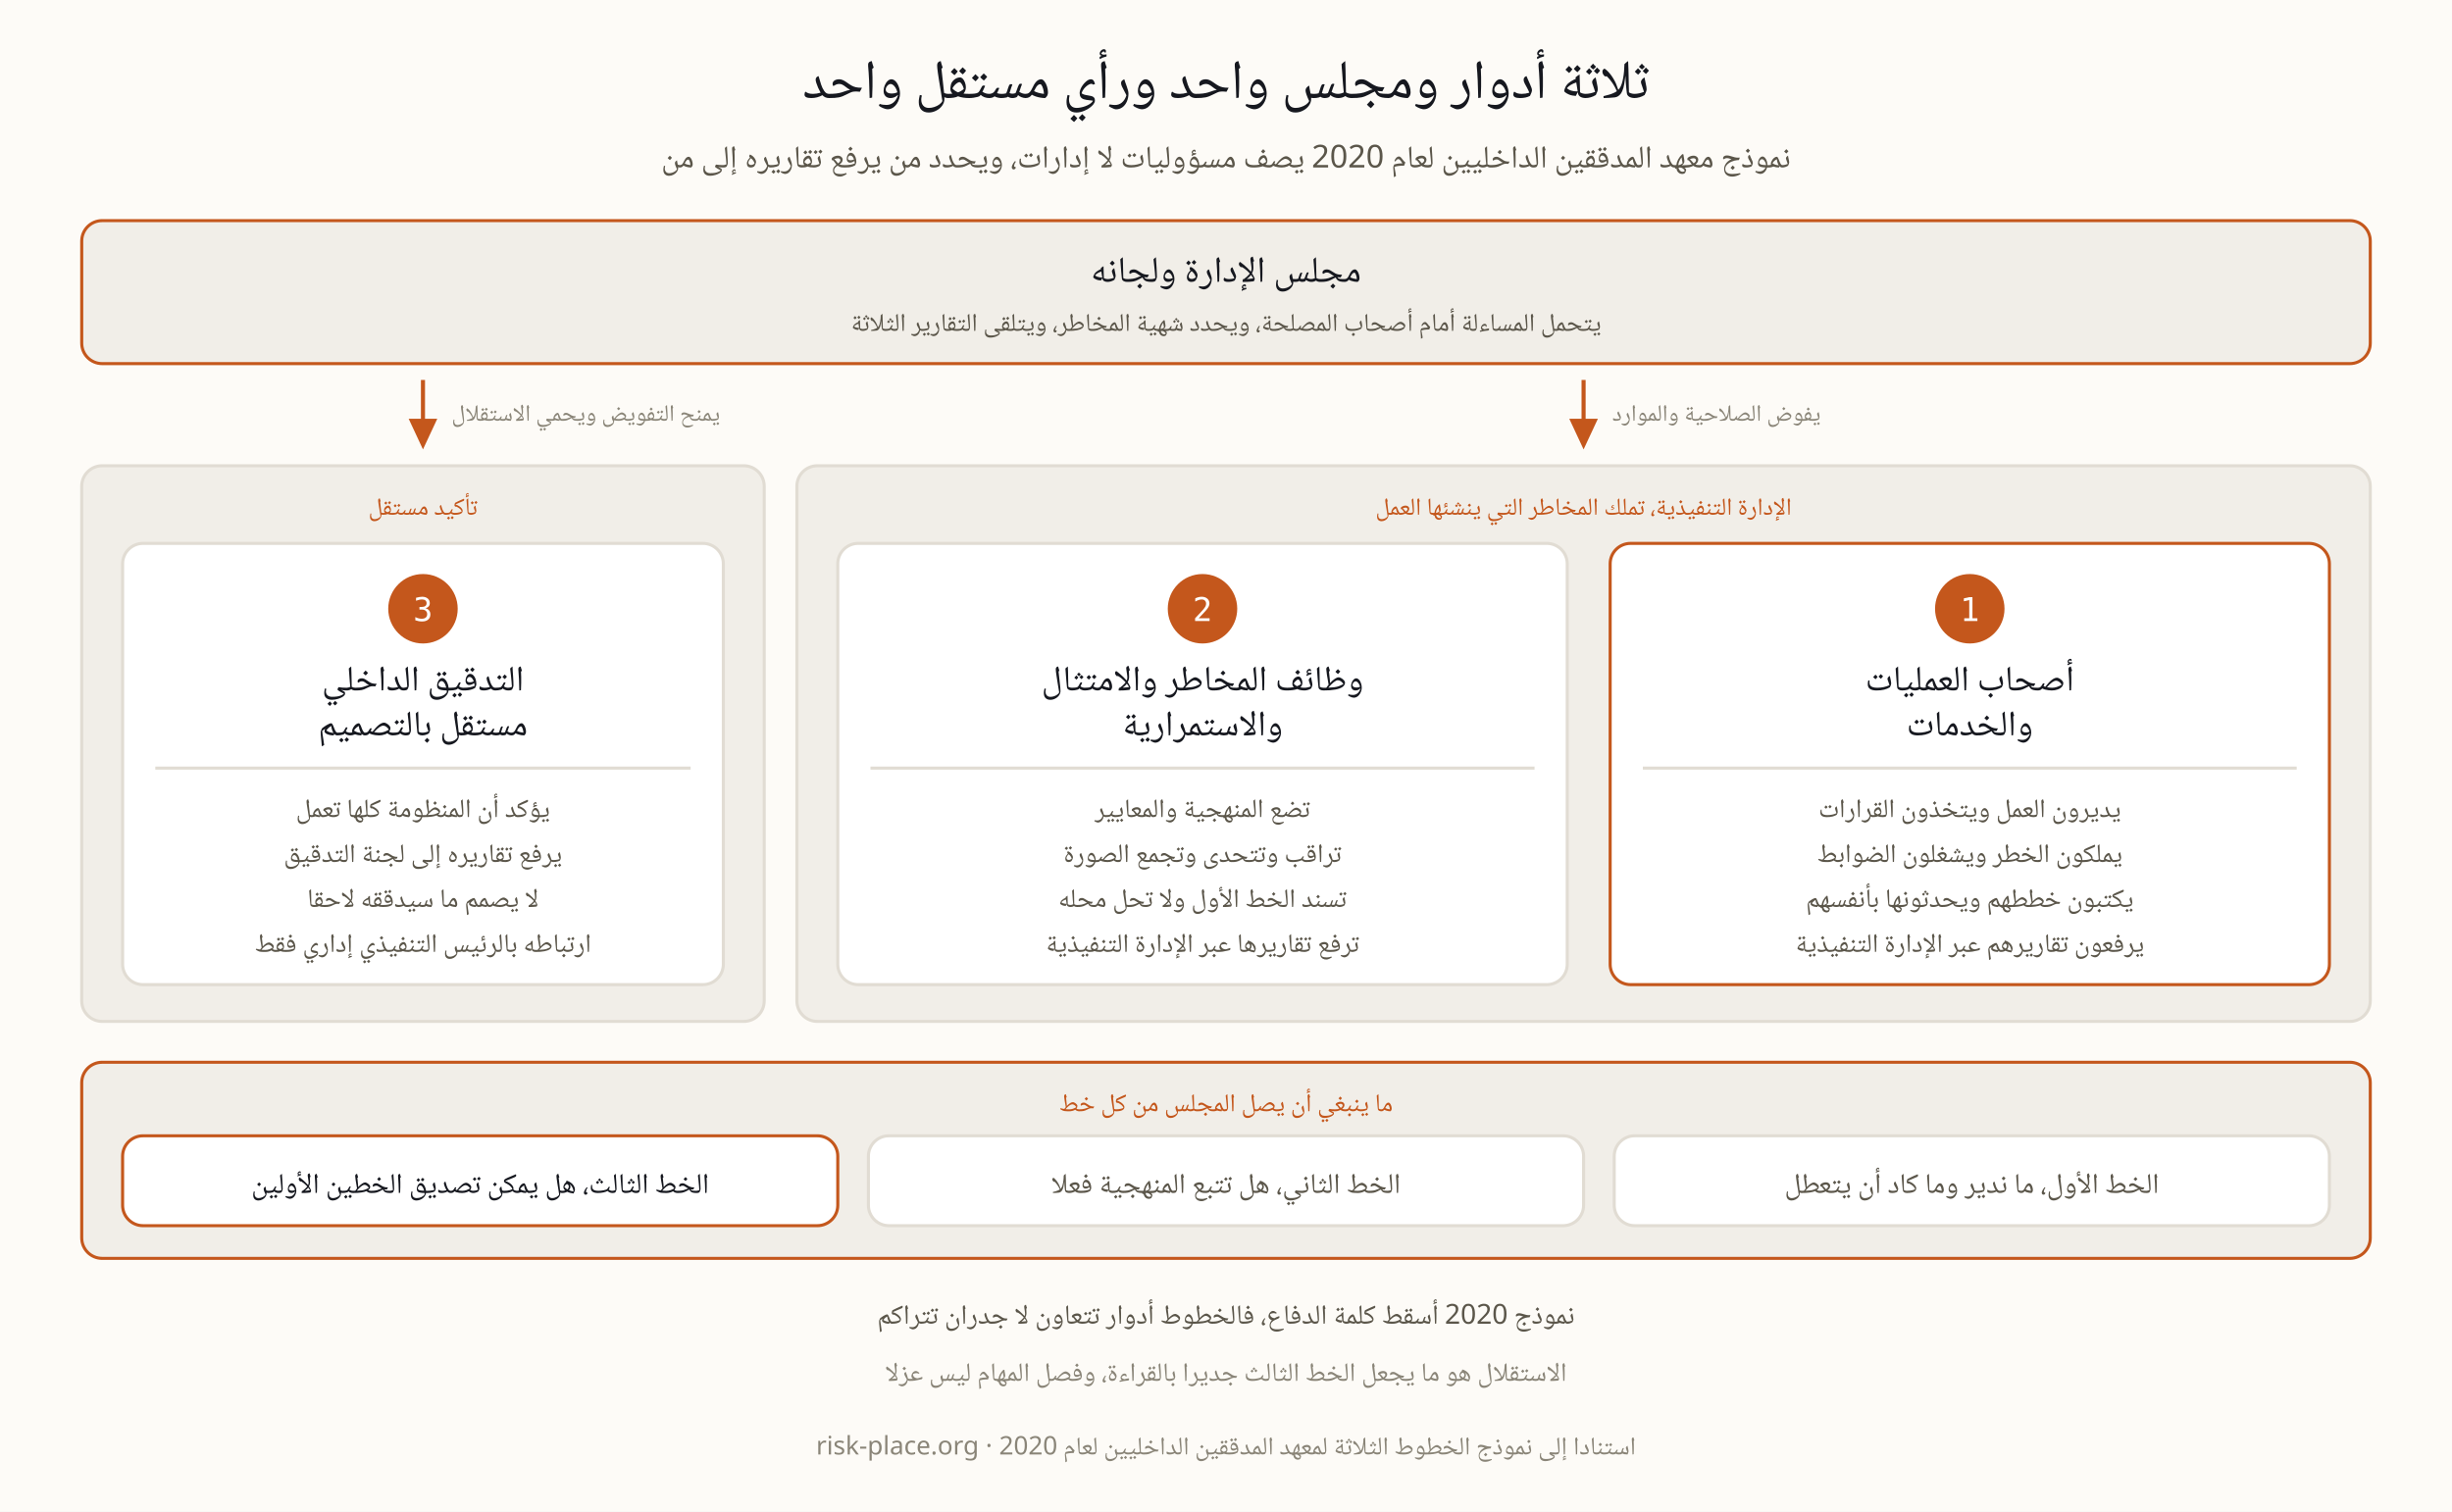
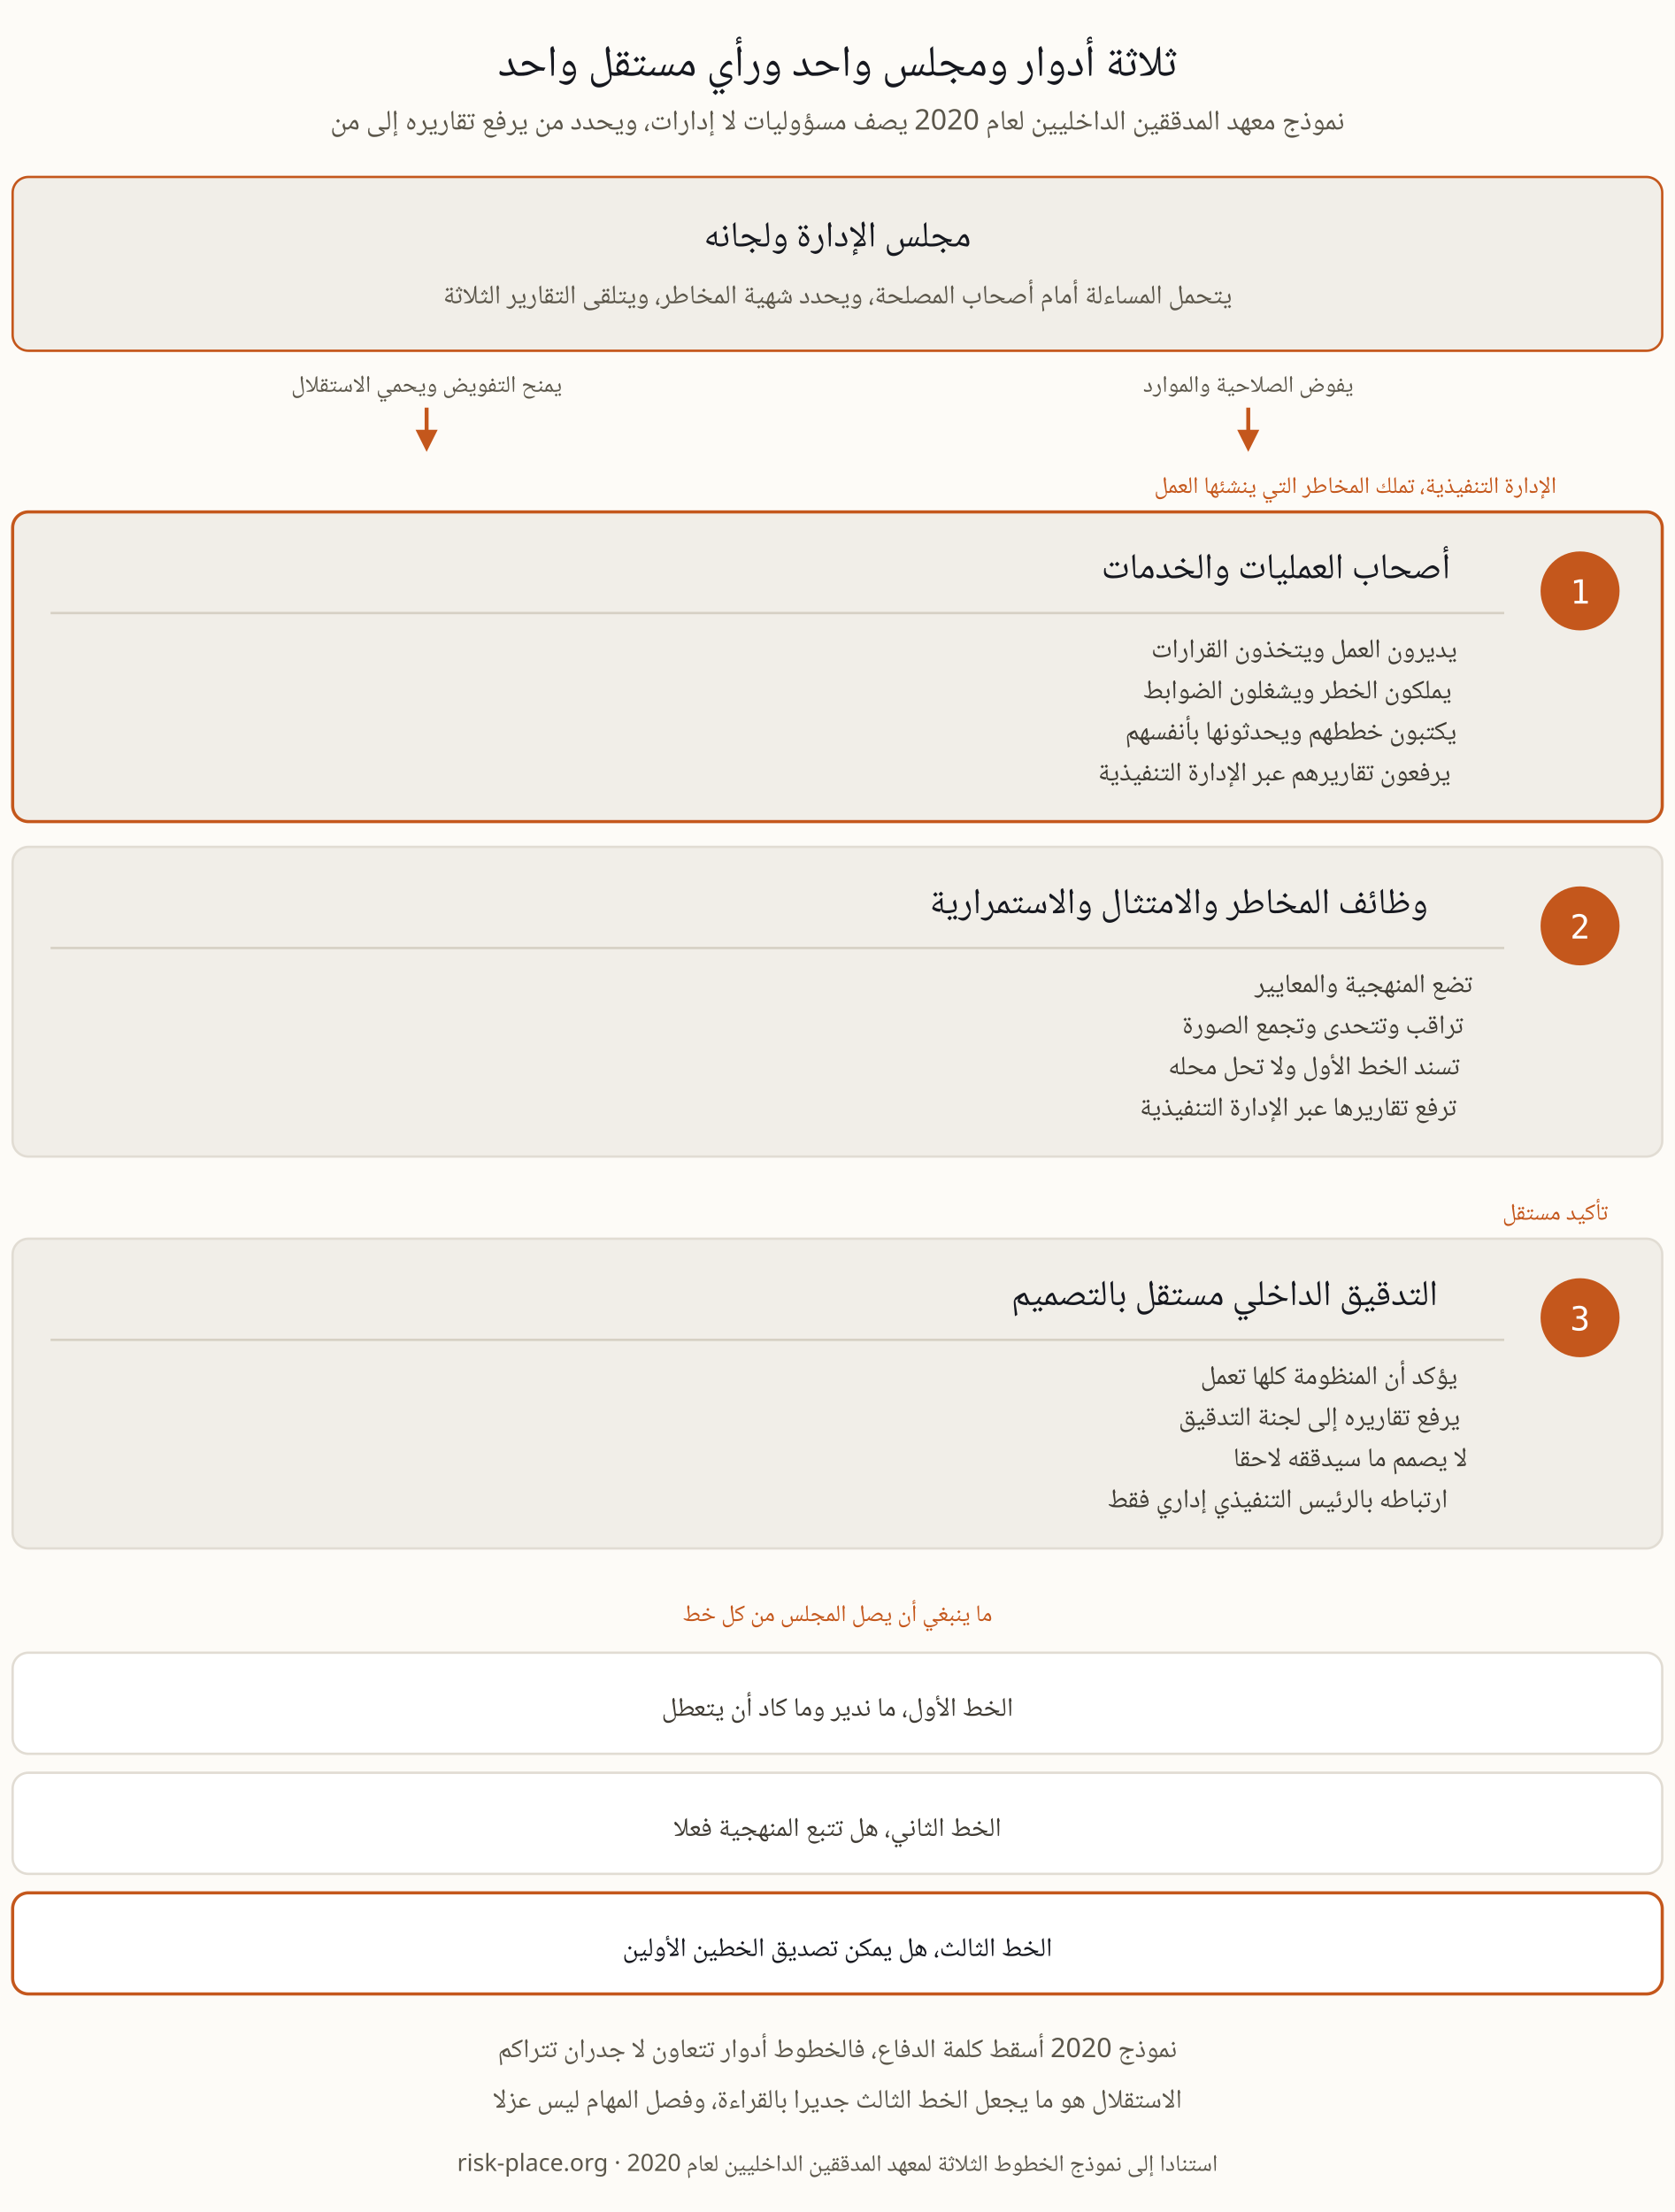
- <svg xmlns="http://www.w3.org/2000/svg" viewBox="0 0 1200 740" width="1200" height="740" direction="rtl" role="img" aria-label="نموذج الخطوط الثلاثة، مجلس الإدارة والإدارة التنفيذية بخطيها الأول والثاني والتدقيق الداخلي كتأكيد مستقل، مع بيان من يرفع تقاريره إلى من">
-   <rect x="0" y="0" width="1200" height="740" fill="#FDFBF7" />
-   <text x="600" y="48" text-anchor="middle" direction="rtl" font-family="'Noto Naskh Arabic','Segoe UI',Tahoma,serif" font-size="27" fill="#16181F">ثلاثة أدوار ومجلس واحد ورأي مستقل واحد</text>
-   <text x="600" y="82" text-anchor="middle" direction="rtl" font-family="'Noto Naskh Arabic','Segoe UI',Tahoma,serif" font-size="15.5" fill="#5B564A">نموذج معهد المدققين الداخليين لعام 2020 يصف مسؤوليات لا إدارات، ويحدد من يرفع تقاريره إلى من</text>
-   <rect x="40" y="108" width="1120" height="70" rx="10" fill="#F1EEE8" stroke="#C4571C" stroke-width="1.5" />
-   <text x="600" y="138" text-anchor="middle" direction="rtl" font-family="'Noto Naskh Arabic','Segoe UI',Tahoma,serif" font-size="18" fill="#16181F">مجلس الإدارة ولجانه</text>
-   <text x="600" y="162" text-anchor="middle" direction="rtl" font-family="'Noto Naskh Arabic','Segoe UI',Tahoma,serif" font-size="12.5" fill="#5B564A">يتحمل المساءلة أمام أصحاب المصلحة، ويحدد شهية المخاطر، ويتلقى التقارير الثلاثة</text>
-   <line x1="775" y1="186" x2="775" y2="206" stroke="#C4571C" stroke-width="2" />
-   <polygon points="782,205 775,220 768,205" fill="#C4571C" />
-   <text x="789" y="206" text-anchor="end" direction="rtl" font-family="'Noto Naskh Arabic','Segoe UI',Tahoma,serif" font-size="11.5" fill="#8A8578">يفوض الصلاحية والموارد</text>
-   <line x1="207" y1="186" x2="207" y2="206" stroke="#C4571C" stroke-width="2" />
-   <polygon points="214,205 207,220 200,205" fill="#C4571C" />
-   <text x="221" y="206" text-anchor="end" direction="rtl" font-family="'Noto Naskh Arabic','Segoe UI',Tahoma,serif" font-size="11.5" fill="#8A8578">يمنح التفويض ويحمي الاستقلال</text>
-   <rect x="390" y="228" width="770" height="272" rx="10" fill="#F1EEE8" stroke="#E1DCD3" stroke-width="1.5" />
-   <text x="775" y="252" text-anchor="middle" direction="rtl" font-family="'Noto Naskh Arabic','Segoe UI',Tahoma,serif" font-size="12" fill="#C4571C">الإدارة التنفيذية، تملك المخاطر التي ينشئها العمل</text>
-   <rect x="40" y="228" width="334" height="272" rx="10" fill="#F1EEE8" stroke="#E1DCD3" stroke-width="1.5" />
-   <text x="207" y="252" text-anchor="middle" direction="rtl" font-family="'Noto Naskh Arabic','Segoe UI',Tahoma,serif" font-size="12" fill="#C4571C">تأكيد مستقل</text>
-   <rect x="788" y="266" width="352" height="216" rx="10" fill="#FFFFFF" stroke="#C4571C" stroke-width="1.5" />
-   <circle cx="964" cy="298" r="17" fill="#C4571C" />
-   <text x="964" y="304" text-anchor="middle" direction="rtl" font-family="Consolas, monospace" font-size="16" fill="#FFFFFF">1</text>
-   <text x="964" y="338" text-anchor="middle" direction="rtl" font-family="'Noto Naskh Arabic','Segoe UI',Tahoma,serif" font-size="17.5" fill="#16181F">أصحاب العمليات</text>
-   <text x="964" y="360" text-anchor="middle" direction="rtl" font-family="'Noto Naskh Arabic','Segoe UI',Tahoma,serif" font-size="17.5" fill="#16181F">والخدمات</text>
-   <line x1="1124" y1="376" x2="804" y2="376" stroke="#E1DCD3" stroke-width="1.5" />
-   <text x="964" y="400" text-anchor="middle" direction="rtl" font-family="'Noto Naskh Arabic','Segoe UI',Tahoma,serif" font-size="13" fill="#5B564A">يديرون العمل ويتخذون القرارات</text>
-   <text x="964" y="422" text-anchor="middle" direction="rtl" font-family="'Noto Naskh Arabic','Segoe UI',Tahoma,serif" font-size="13" fill="#5B564A">يملكون الخطر ويشغلون الضوابط</text>
-   <text x="964" y="444" text-anchor="middle" direction="rtl" font-family="'Noto Naskh Arabic','Segoe UI',Tahoma,serif" font-size="13" fill="#5B564A">يكتبون خططهم ويحدثونها بأنفسهم</text>
-   <text x="964" y="466" text-anchor="middle" direction="rtl" font-family="'Noto Naskh Arabic','Segoe UI',Tahoma,serif" font-size="13" fill="#5B564A">يرفعون تقاريرهم عبر الإدارة التنفيذية</text>
-   <rect x="410" y="266" width="357" height="216" rx="10" fill="#FFFFFF" stroke="#E1DCD3" stroke-width="1.5" />
-   <circle cx="588.5" cy="298" r="17" fill="#C4571C" />
-   <text x="588.5" y="304" text-anchor="middle" direction="rtl" font-family="Consolas, monospace" font-size="16" fill="#FFFFFF">2</text>
-   <text x="588.5" y="338" text-anchor="middle" direction="rtl" font-family="'Noto Naskh Arabic','Segoe UI',Tahoma,serif" font-size="17.5" fill="#16181F">وظائف المخاطر والامتثال</text>
-   <text x="588.5" y="360" text-anchor="middle" direction="rtl" font-family="'Noto Naskh Arabic','Segoe UI',Tahoma,serif" font-size="17.5" fill="#16181F">والاستمرارية</text>
-   <line x1="751" y1="376" x2="426" y2="376" stroke="#E1DCD3" stroke-width="1.5" />
-   <text x="588.5" y="400" text-anchor="middle" direction="rtl" font-family="'Noto Naskh Arabic','Segoe UI',Tahoma,serif" font-size="13" fill="#5B564A">تضع المنهجية والمعايير</text>
-   <text x="588.5" y="422" text-anchor="middle" direction="rtl" font-family="'Noto Naskh Arabic','Segoe UI',Tahoma,serif" font-size="13" fill="#5B564A">تراقب وتتحدى وتجمع الصورة</text>
-   <text x="588.5" y="444" text-anchor="middle" direction="rtl" font-family="'Noto Naskh Arabic','Segoe UI',Tahoma,serif" font-size="13" fill="#5B564A">تسند الخط الأول ولا تحل محله</text>
-   <text x="588.5" y="466" text-anchor="middle" direction="rtl" font-family="'Noto Naskh Arabic','Segoe UI',Tahoma,serif" font-size="13" fill="#5B564A">ترفع تقاريرها عبر الإدارة التنفيذية</text>
-   <rect x="60" y="266" width="294" height="216" rx="10" fill="#FFFFFF" stroke="#E1DCD3" stroke-width="1.5" />
-   <circle cx="207" cy="298" r="17" fill="#C4571C" />
-   <text x="207" y="304" text-anchor="middle" direction="rtl" font-family="Consolas, monospace" font-size="16" fill="#FFFFFF">3</text>
-   <text x="207" y="338" text-anchor="middle" direction="rtl" font-family="'Noto Naskh Arabic','Segoe UI',Tahoma,serif" font-size="17.5" fill="#16181F">التدقيق الداخلي</text>
-   <text x="207" y="360" text-anchor="middle" direction="rtl" font-family="'Noto Naskh Arabic','Segoe UI',Tahoma,serif" font-size="17.5" fill="#16181F">مستقل بالتصميم</text>
-   <line x1="338" y1="376" x2="76" y2="376" stroke="#E1DCD3" stroke-width="1.5" />
-   <text x="207" y="400" text-anchor="middle" direction="rtl" font-family="'Noto Naskh Arabic','Segoe UI',Tahoma,serif" font-size="13" fill="#5B564A">يؤكد أن المنظومة كلها تعمل</text>
-   <text x="207" y="422" text-anchor="middle" direction="rtl" font-family="'Noto Naskh Arabic','Segoe UI',Tahoma,serif" font-size="13" fill="#5B564A">يرفع تقاريره إلى لجنة التدقيق</text>
-   <text x="207" y="444" text-anchor="middle" direction="rtl" font-family="'Noto Naskh Arabic','Segoe UI',Tahoma,serif" font-size="13" fill="#5B564A">لا يصمم ما سيدققه لاحقا</text>
-   <text x="207" y="466" text-anchor="middle" direction="rtl" font-family="'Noto Naskh Arabic','Segoe UI',Tahoma,serif" font-size="13" fill="#5B564A">ارتباطه بالرئيس التنفيذي إداري فقط</text>
-   <rect x="40" y="520" width="1120" height="96" rx="10" fill="#F1EEE8" stroke="#C4571C" stroke-width="1.5" />
-   <text x="600" y="544" text-anchor="middle" direction="rtl" font-family="'Noto Naskh Arabic','Segoe UI',Tahoma,serif" font-size="12.5" fill="#C4571C">ما ينبغي أن يصل المجلس من كل خط</text>
-   <rect x="790" y="556" width="350" height="44" rx="10" fill="#FFFFFF" stroke="#E1DCD3" stroke-width="1.5" />
-   <text x="965" y="584" text-anchor="middle" direction="rtl" font-family="'Noto Naskh Arabic','Segoe UI',Tahoma,serif" font-size="14" fill="#5B564A">الخط الأول، ما ندير وما كاد أن يتعطل</text>
-   <rect x="425" y="556" width="350" height="44" rx="10" fill="#FFFFFF" stroke="#E1DCD3" stroke-width="1.5" />
-   <text x="600" y="584" text-anchor="middle" direction="rtl" font-family="'Noto Naskh Arabic','Segoe UI',Tahoma,serif" font-size="14" fill="#5B564A">الخط الثاني، هل تتبع المنهجية فعلا</text>
-   <rect x="60" y="556" width="350" height="44" rx="10" fill="#FFFFFF" stroke="#C4571C" stroke-width="1.5" />
-   <text x="235" y="584" text-anchor="middle" direction="rtl" font-family="'Noto Naskh Arabic','Segoe UI',Tahoma,serif" font-size="14" fill="#16181F">الخط الثالث، هل يمكن تصديق الخطين الأولين</text>
-   <text x="600" y="648" text-anchor="middle" direction="rtl" font-family="'Noto Naskh Arabic','Segoe UI',Tahoma,serif" font-size="13.5" fill="#5B564A">نموذج 2020 أسقط كلمة الدفاع، فالخطوط أدوار تتعاون لا جدران تتراكم</text>
-   <text x="600" y="676" text-anchor="middle" direction="rtl" font-family="'Noto Naskh Arabic','Segoe UI',Tahoma,serif" font-size="13" fill="#8A8578">الاستقلال هو ما يجعل الخط الثالث جديرا بالقراءة، وفصل المهام ليس عزلا</text>
-   <text x="600" y="712" text-anchor="middle" direction="rtl" font-family="'Noto Naskh Arabic','Segoe UI',Tahoma,serif" font-size="12.5" fill="#8A8578">استنادا إلى نموذج الخطوط الثلاثة لمعهد المدققين الداخليين لعام 2020 · risk-place.org</text>
+ <svg xmlns="http://www.w3.org/2000/svg" viewBox="0 0 1060 1400" width="1060" height="1400" direction="rtl" role="img" aria-label="نموذج الخطوط الثلاثة، مجلس الإدارة والإدارة التنفيذية بخطيها الأول والثاني والتدقيق الداخلي كتأكيد مستقل، مع بيان من يرفع تقاريره إلى من">
+   <rect x="0" y="0" width="1060" height="1400" fill="#FDFBF7" />
+   <text x="530" y="48" text-anchor="middle" font-family="'Noto Naskh Arabic','Segoe UI',Tahoma,serif" font-size="28" fill="#16181F">ثلاثة أدوار ومجلس واحد ورأي مستقل واحد</text>
+   <text x="530" y="82" text-anchor="middle" font-family="'Noto Naskh Arabic','Segoe UI',Tahoma,serif" font-size="18" fill="#5B564A">نموذج معهد المدققين الداخليين لعام 2020 يصف مسؤوليات لا إدارات، ويحدد من يرفع تقاريره إلى من</text>
+   <rect x="8" y="112" width="1044" height="110" rx="10" fill="#F1EEE8" stroke="#C4571C" stroke-width="1.5" />
+   <text x="530" y="156" text-anchor="middle" font-family="'Noto Naskh Arabic','Segoe UI',Tahoma,serif" font-size="23" fill="#16181F">مجلس الإدارة ولجانه</text>
+   <text x="530" y="192" text-anchor="middle" font-family="'Noto Naskh Arabic','Segoe UI',Tahoma,serif" font-size="17" fill="#5B564A">يتحمل المساءلة أمام أصحاب المصلحة، ويحدد شهية المخاطر، ويتلقى التقارير الثلاثة</text>
+   <text x="790" y="248" text-anchor="middle" font-family="'Noto Naskh Arabic','Segoe UI',Tahoma,serif" font-size="15" fill="#5B564A">يفوض الصلاحية والموارد</text>
+   <line x1="790" y1="258" x2="790" y2="274" stroke="#C4571C" stroke-width="2.5" />
+   <polygon points="783,272 790,286 797,272" fill="#C4571C" />
+   <text x="270" y="248" text-anchor="middle" font-family="'Noto Naskh Arabic','Segoe UI',Tahoma,serif" font-size="15" fill="#5B564A">يمنح التفويض ويحمي الاستقلال</text>
+   <line x1="270" y1="258" x2="270" y2="274" stroke="#C4571C" stroke-width="2.5" />
+   <polygon points="263,272 270,286 277,272" fill="#C4571C" />
+   <text x="857.8" y="312" text-anchor="middle" font-family="'Noto Naskh Arabic','Segoe UI',Tahoma,serif" font-size="15" fill="#C4571C">الإدارة التنفيذية، تملك المخاطر التي ينشئها العمل</text>
+   <rect x="8" y="324" width="1044" height="196" rx="10" fill="#F1EEE8" stroke="#C4571C" stroke-width="2" />
+   <circle cx="1000" cy="374" r="25" fill="#C4571C" />
+   <text x="1000" y="382" text-anchor="middle" font-family="Consolas, monospace" font-size="21" fill="#FFFFFF">1</text>
+   <text x="807.5" y="366" text-anchor="middle" font-family="'Noto Naskh Arabic','Segoe UI',Tahoma,serif" font-size="23" fill="#16181F">أصحاب العمليات والخدمات</text>
+   <line x1="32" y1="388" x2="952" y2="388" stroke="#D6D0C4" stroke-width="1.5" />
+   <text x="825.4" y="416" text-anchor="middle" font-family="'Noto Naskh Arabic','Segoe UI',Tahoma,serif" font-size="17" fill="#3F3B33">يديرون العمل ويتخذون القرارات</text>
+   <text x="821.0" y="442" text-anchor="middle" font-family="'Noto Naskh Arabic','Segoe UI',Tahoma,serif" font-size="17" fill="#3F3B33">يملكون الخطر ويشغلون الضوابط</text>
+   <text x="817.0" y="468" text-anchor="middle" font-family="'Noto Naskh Arabic','Segoe UI',Tahoma,serif" font-size="17" fill="#3F3B33">يكتبون خططهم ويحدثونها بأنفسهم</text>
+   <text x="806.4" y="494" text-anchor="middle" font-family="'Noto Naskh Arabic','Segoe UI',Tahoma,serif" font-size="17" fill="#3F3B33">يرفعون تقاريرهم عبر الإدارة التنفيذية</text>
+   <rect x="8" y="536" width="1044" height="196" rx="10" fill="#F1EEE8" stroke="#E1DCD3" stroke-width="1.5" />
+   <circle cx="1000" cy="586" r="25" fill="#C4571C" />
+   <text x="1000" y="594" text-anchor="middle" font-family="Consolas, monospace" font-size="21" fill="#FFFFFF">2</text>
+   <text x="745.9" y="578" text-anchor="middle" font-family="'Noto Naskh Arabic','Segoe UI',Tahoma,serif" font-size="23" fill="#16181F">وظائف المخاطر والامتثال والاستمرارية</text>
+   <line x1="32" y1="600" x2="952" y2="600" stroke="#D6D0C4" stroke-width="1.5" />
+   <text x="863.0" y="628" text-anchor="middle" font-family="'Noto Naskh Arabic','Segoe UI',Tahoma,serif" font-size="17" fill="#3F3B33">تضع المنهجية والمعايير</text>
+   <text x="837.2" y="654" text-anchor="middle" font-family="'Noto Naskh Arabic','Segoe UI',Tahoma,serif" font-size="17" fill="#3F3B33">تراقب وتتحدى وتجمع الصورة</text>
+   <text x="831.6" y="680" text-anchor="middle" font-family="'Noto Naskh Arabic','Segoe UI',Tahoma,serif" font-size="17" fill="#3F3B33">تسند الخط الأول ولا تحل محله</text>
+   <text x="821.5" y="706" text-anchor="middle" font-family="'Noto Naskh Arabic','Segoe UI',Tahoma,serif" font-size="17" fill="#3F3B33">ترفع تقاريرها عبر الإدارة التنفيذية</text>
+   <text x="984.3" y="772" text-anchor="middle" font-family="'Noto Naskh Arabic','Segoe UI',Tahoma,serif" font-size="15" fill="#C4571C">تأكيد مستقل</text>
+   <rect x="8" y="784" width="1044" height="196" rx="10" fill="#F1EEE8" stroke="#E1DCD3" stroke-width="1.5" />
+   <circle cx="1000" cy="834" r="25" fill="#C4571C" />
+   <text x="1000" y="842" text-anchor="middle" font-family="Consolas, monospace" font-size="21" fill="#FFFFFF">3</text>
+   <text x="775.0" y="826" text-anchor="middle" font-family="'Noto Naskh Arabic','Segoe UI',Tahoma,serif" font-size="23" fill="#16181F">التدقيق الداخلي مستقل بالتصميم</text>
+   <line x1="32" y1="848" x2="952" y2="848" stroke="#D6D0C4" stroke-width="1.5" />
+   <text x="841.1" y="876" text-anchor="middle" font-family="'Noto Naskh Arabic','Segoe UI',Tahoma,serif" font-size="17" fill="#3F3B33">يؤكد أن المنظومة كلها تعمل</text>
+   <text x="835.0" y="902" text-anchor="middle" font-family="'Noto Naskh Arabic','Segoe UI',Tahoma,serif" font-size="17" fill="#3F3B33">يرفع تقاريره إلى لجنة التدقيق</text>
+   <text x="854.6" y="928" text-anchor="middle" font-family="'Noto Naskh Arabic','Segoe UI',Tahoma,serif" font-size="17" fill="#3F3B33">لا يصمم ما سيدققه لاحقا</text>
+   <text x="808.6" y="954" text-anchor="middle" font-family="'Noto Naskh Arabic','Segoe UI',Tahoma,serif" font-size="17" fill="#3F3B33">ارتباطه بالرئيس التنفيذي إداري فقط</text>
+   <text x="530" y="1026" text-anchor="middle" font-family="'Noto Naskh Arabic','Segoe UI',Tahoma,serif" font-size="15" fill="#C4571C">ما ينبغي أن يصل المجلس من كل خط</text>
+   <rect x="8" y="1046" width="1044" height="64" rx="10" fill="#FFFFFF" stroke="#E1DCD3" stroke-width="1.5" />
+   <text x="530" y="1086" text-anchor="middle" font-family="'Noto Naskh Arabic','Segoe UI',Tahoma,serif" font-size="17" fill="#3F3B33">الخط الأول، ما ندير وما كاد أن يتعطل</text>
+   <rect x="8" y="1122" width="1044" height="64" rx="10" fill="#FFFFFF" stroke="#E1DCD3" stroke-width="1.5" />
+   <text x="530" y="1162" text-anchor="middle" font-family="'Noto Naskh Arabic','Segoe UI',Tahoma,serif" font-size="17" fill="#3F3B33">الخط الثاني، هل تتبع المنهجية فعلا</text>
+   <rect x="8" y="1198" width="1044" height="64" rx="10" fill="#FFFFFF" stroke="#C4571C" stroke-width="2" />
+   <text x="530" y="1238" text-anchor="middle" font-family="'Noto Naskh Arabic','Segoe UI',Tahoma,serif" font-size="17" fill="#16181F">الخط الثالث، هل يمكن تصديق الخطين الأولين</text>
+   <text x="530" y="1302" text-anchor="middle" font-family="'Noto Naskh Arabic','Segoe UI',Tahoma,serif" font-size="17" fill="#5B564A">نموذج 2020 أسقط كلمة الدفاع، فالخطوط أدوار تتعاون لا جدران تتراكم</text>
+   <text x="530" y="1334" text-anchor="middle" font-family="'Noto Naskh Arabic','Segoe UI',Tahoma,serif" font-size="17" fill="#5B564A">الاستقلال هو ما يجعل الخط الثالث جديرا بالقراءة، وفصل المهام ليس عزلا</text>
+   <text x="530" y="1374" text-anchor="middle" font-family="'Noto Naskh Arabic','Segoe UI',Tahoma,serif" font-size="15" fill="#5B564A">استنادا إلى نموذج الخطوط الثلاثة لمعهد المدققين الداخليين لعام 2020 · risk-place.org</text>
</svg>
